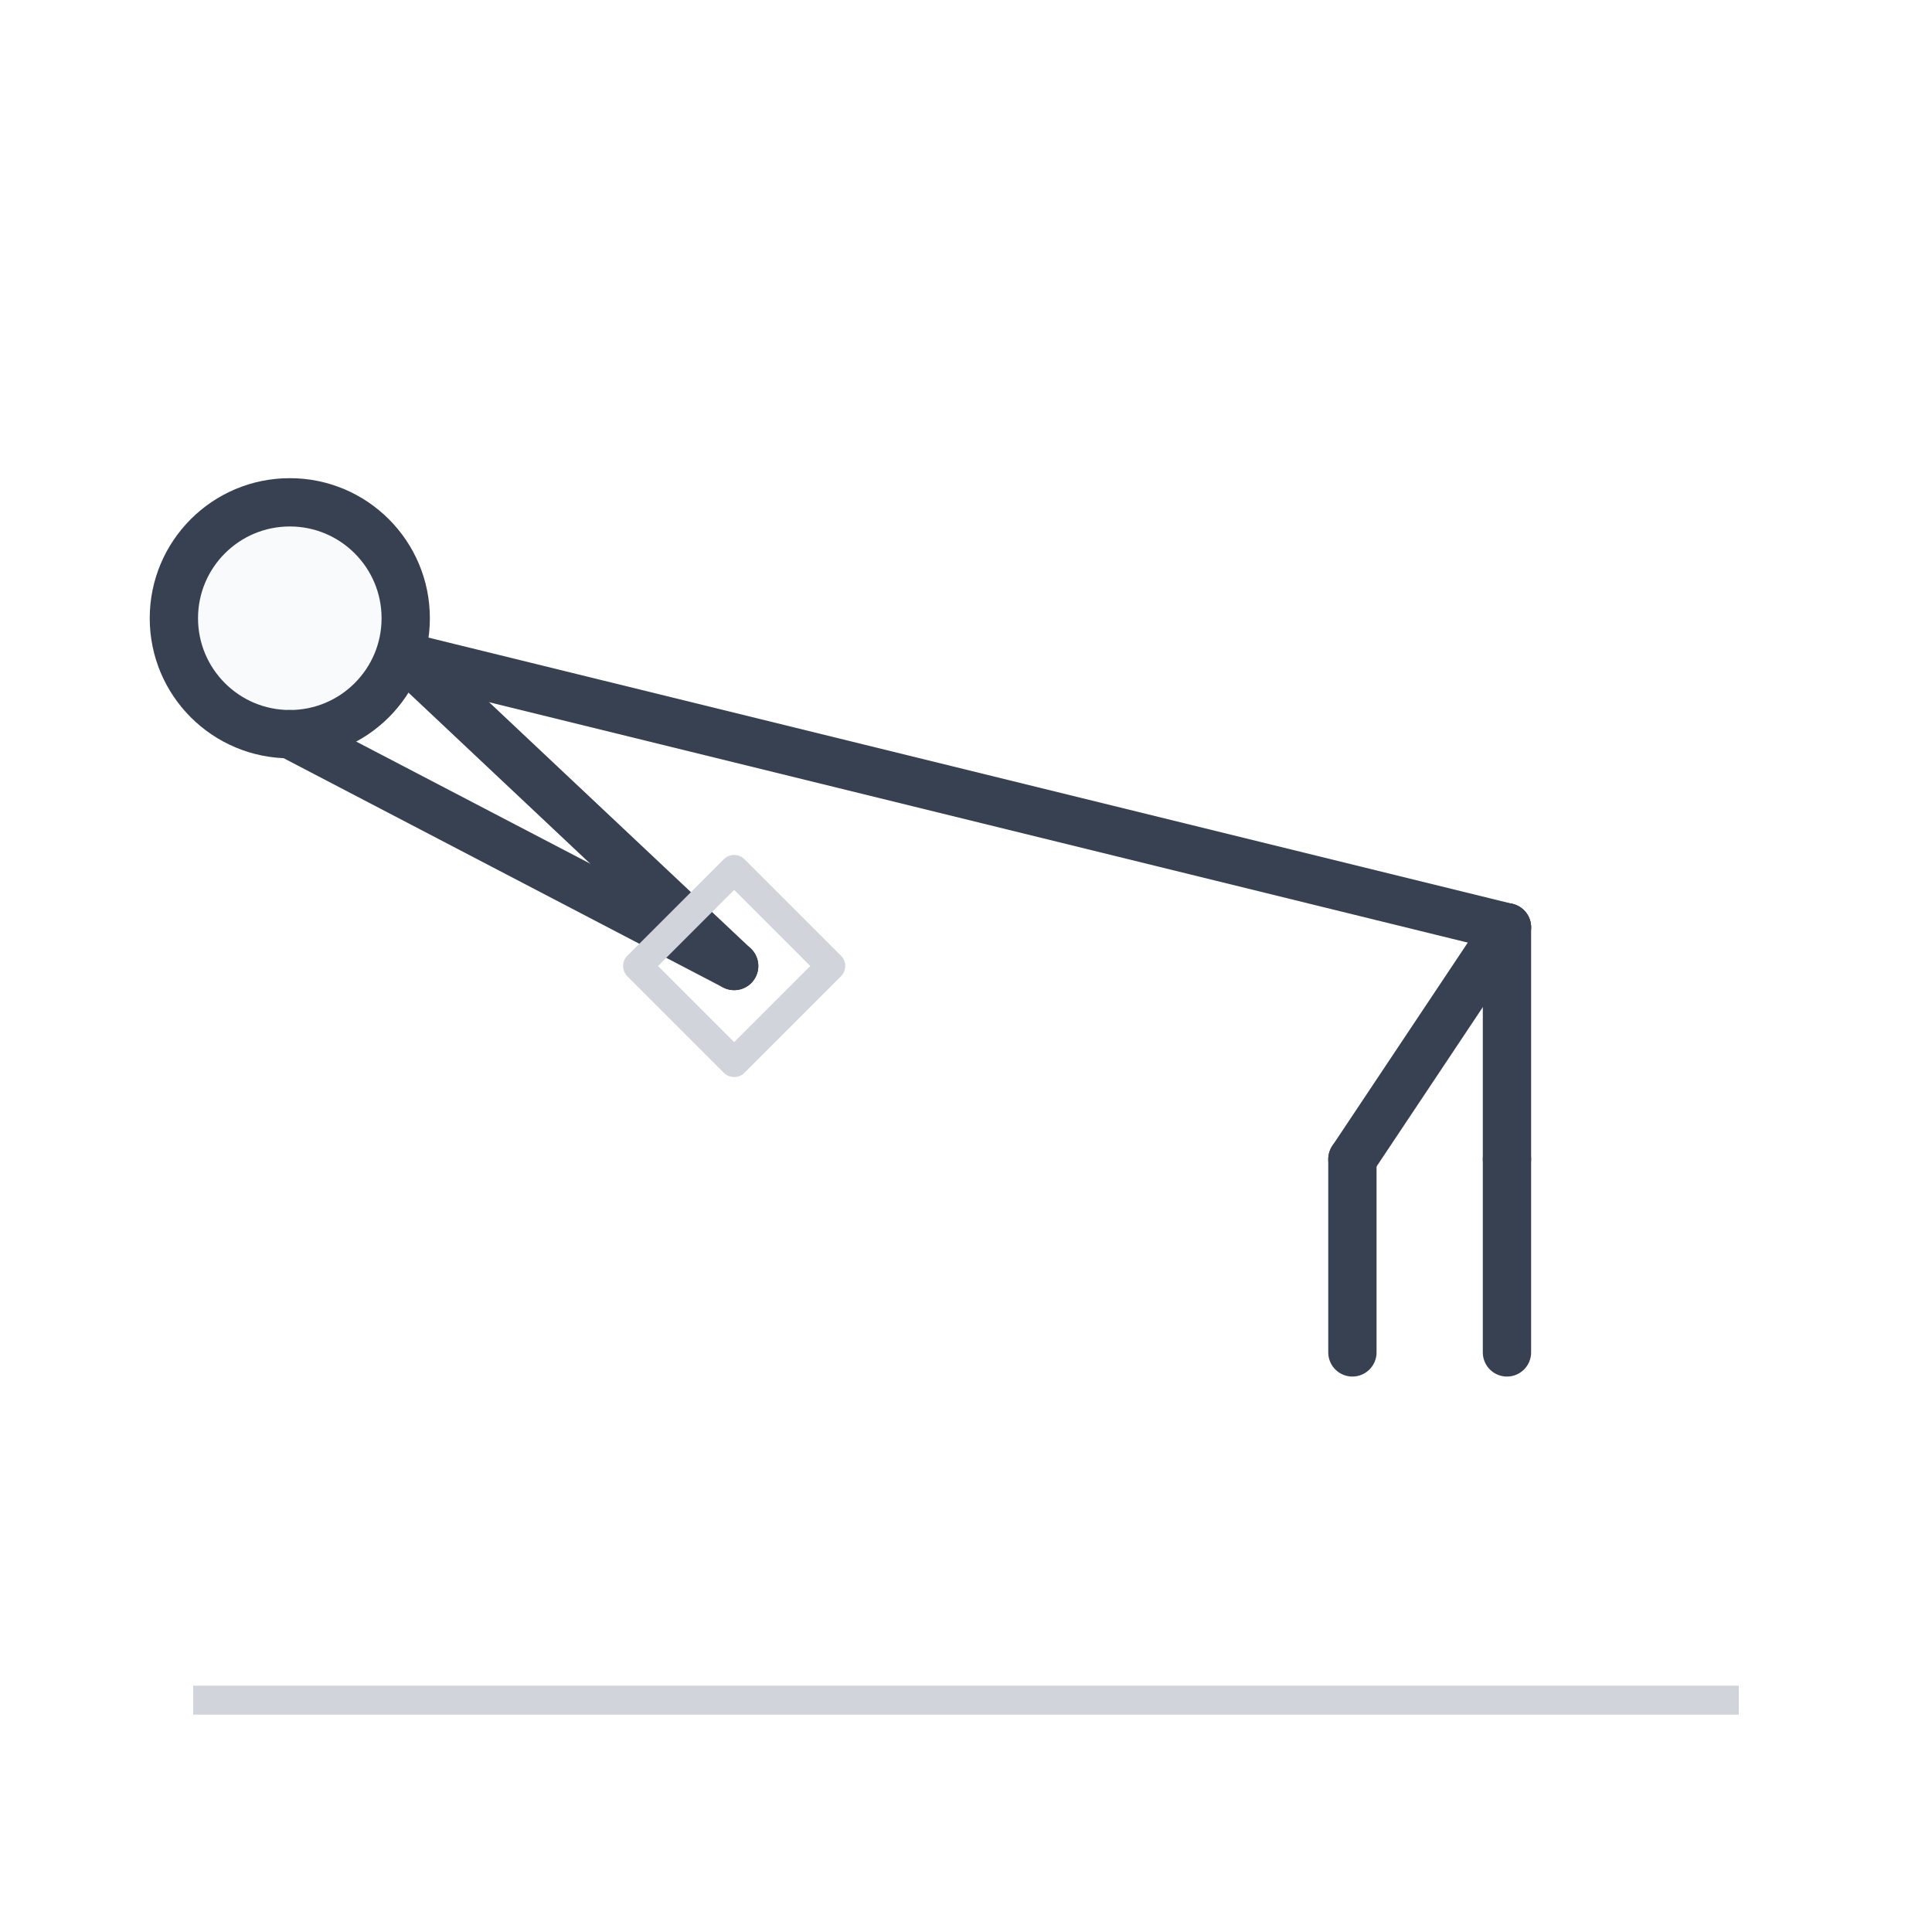
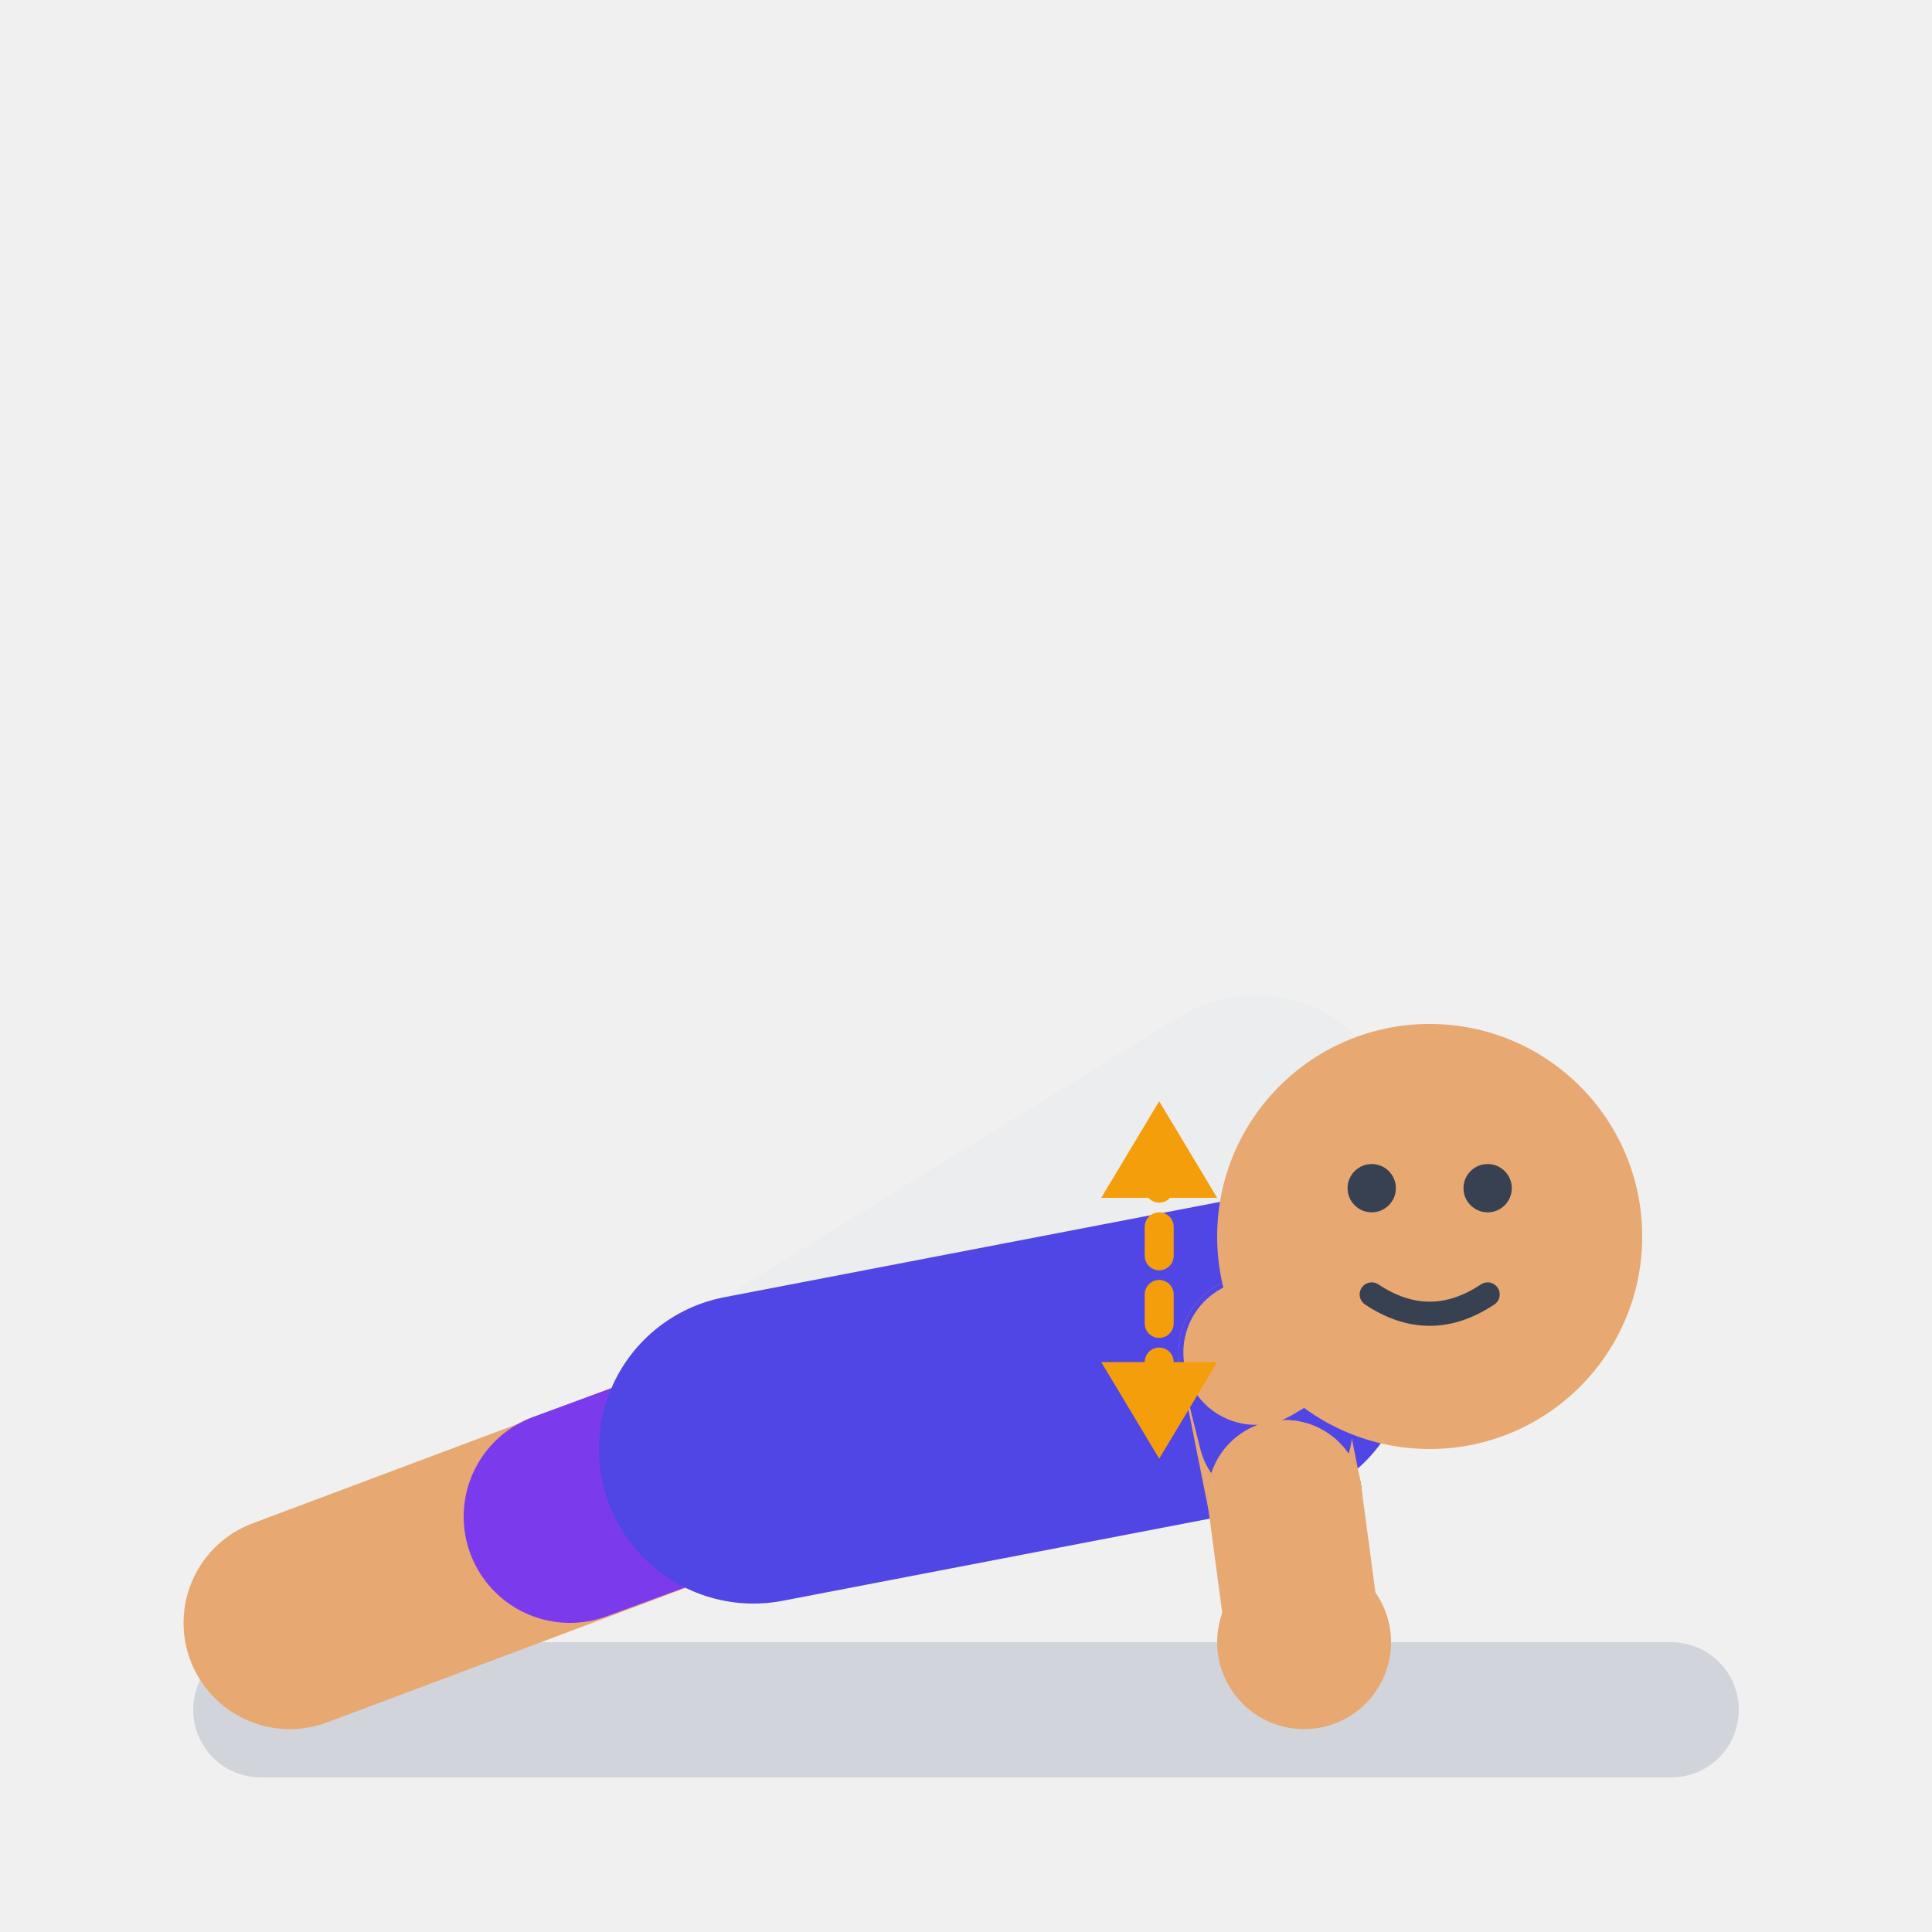
- <svg xmlns="http://www.w3.org/2000/svg" viewBox="0 0 100 100" width="100" height="100">
-   <rect width="100" height="100" fill="white" />
-   <line x1="10" y1="88" x2="90" y2="88" stroke="#d1d5db" stroke-width="1.5" />
-   <circle cx="15" cy="32" r="6" fill="#f9fafb" stroke="#374151" stroke-width="2.5" />
-   <line x1="21" y1="34" x2="78" y2="48" stroke="#374151" stroke-width="2.5" stroke-linecap="round" />
-   <line x1="15" y1="38" x2="38" y2="50" stroke="#374151" stroke-width="2.5" stroke-linecap="round" />
-   <line x1="21" y1="34" x2="38" y2="50" stroke="#374151" stroke-width="2.5" stroke-linecap="round" />
-   <path d="M 33,50 L 38,45 L 43,50 L 38,55 Z" stroke="#d1d5db" stroke-width="1.5" stroke-linecap="round" stroke-linejoin="round" fill="none" />
-   <line x1="78" y1="48" x2="78" y2="60" stroke="#374151" stroke-width="2.5" stroke-linecap="round" />
-   <line x1="78" y1="48" x2="70" y2="60" stroke="#374151" stroke-width="2.5" stroke-linecap="round" />
-   <line x1="78" y1="60" x2="78" y2="70" stroke="#374151" stroke-width="2.5" stroke-linecap="round" />
-   <line x1="70" y1="60" x2="70" y2="70" stroke="#374151" stroke-width="2.5" stroke-linecap="round" />
+ <svg xmlns="http://www.w3.org/2000/svg" viewBox="0 0 200 200" width="200" height="200">
+   <rect x="20" y="170" width="160" height="14" rx="7" fill="#D1D5DB" />
+   <line x1="78" y1="150" x2="130" y2="118" stroke="#E5E7EB" stroke-width="30" stroke-linecap="round" opacity="0.3" />
+   <line x1="78" y1="150" x2="30" y2="168" stroke="#E8A872" stroke-width="22" stroke-linecap="round" />
+   <line x1="78" y1="150" x2="59" y2="157" stroke="#7C3AED" stroke-width="22" stroke-linecap="round" />
+   <circle cx="30" cy="168" r="8" fill="#E8A872" />
+   <line x1="78" y1="150" x2="130" y2="140" stroke="#4F46E5" stroke-width="32" stroke-linecap="round" />
+   <line x1="130" y1="140" x2="133" y2="155" stroke="#E8A872" stroke-width="16" stroke-linecap="round" />
+   <line x1="130" y1="140" x2="132" y2="148" stroke="#4F46E5" stroke-width="16" stroke-linecap="round" />
+   <circle cx="133" cy="155" r="8" fill="#CF8E55" />
+   <line x1="133" y1="155" x2="135" y2="170" stroke="#E8A872" stroke-width="16" stroke-linecap="round" />
+   <circle cx="135" cy="170" r="9" fill="#E8A872" />
+   <line x1="130" y1="140" x2="140" y2="134" stroke="#E8A872" stroke-width="15" stroke-linecap="round" />
+   <circle cx="148" cy="128" r="22" fill="#E8A872" />
+   <circle cx="142" cy="123" r="2.5" fill="#374151" />
+   <circle cx="154" cy="123" r="2.5" fill="#374151" />
+   <path d="M142,134 Q148,138 154,134" stroke="#374151" stroke-width="2.5" fill="none" stroke-linecap="round" />
+   <line x1="120" y1="120" x2="120" y2="145" stroke="#F59E0B" stroke-width="3" stroke-linecap="round" stroke-dasharray="3,4" />
+   <polygon points="120,114 114,124 126,124" fill="#F59E0B" />
+   <polygon points="120,151 114,141 126,141" fill="#F59E0B" />
</svg>
